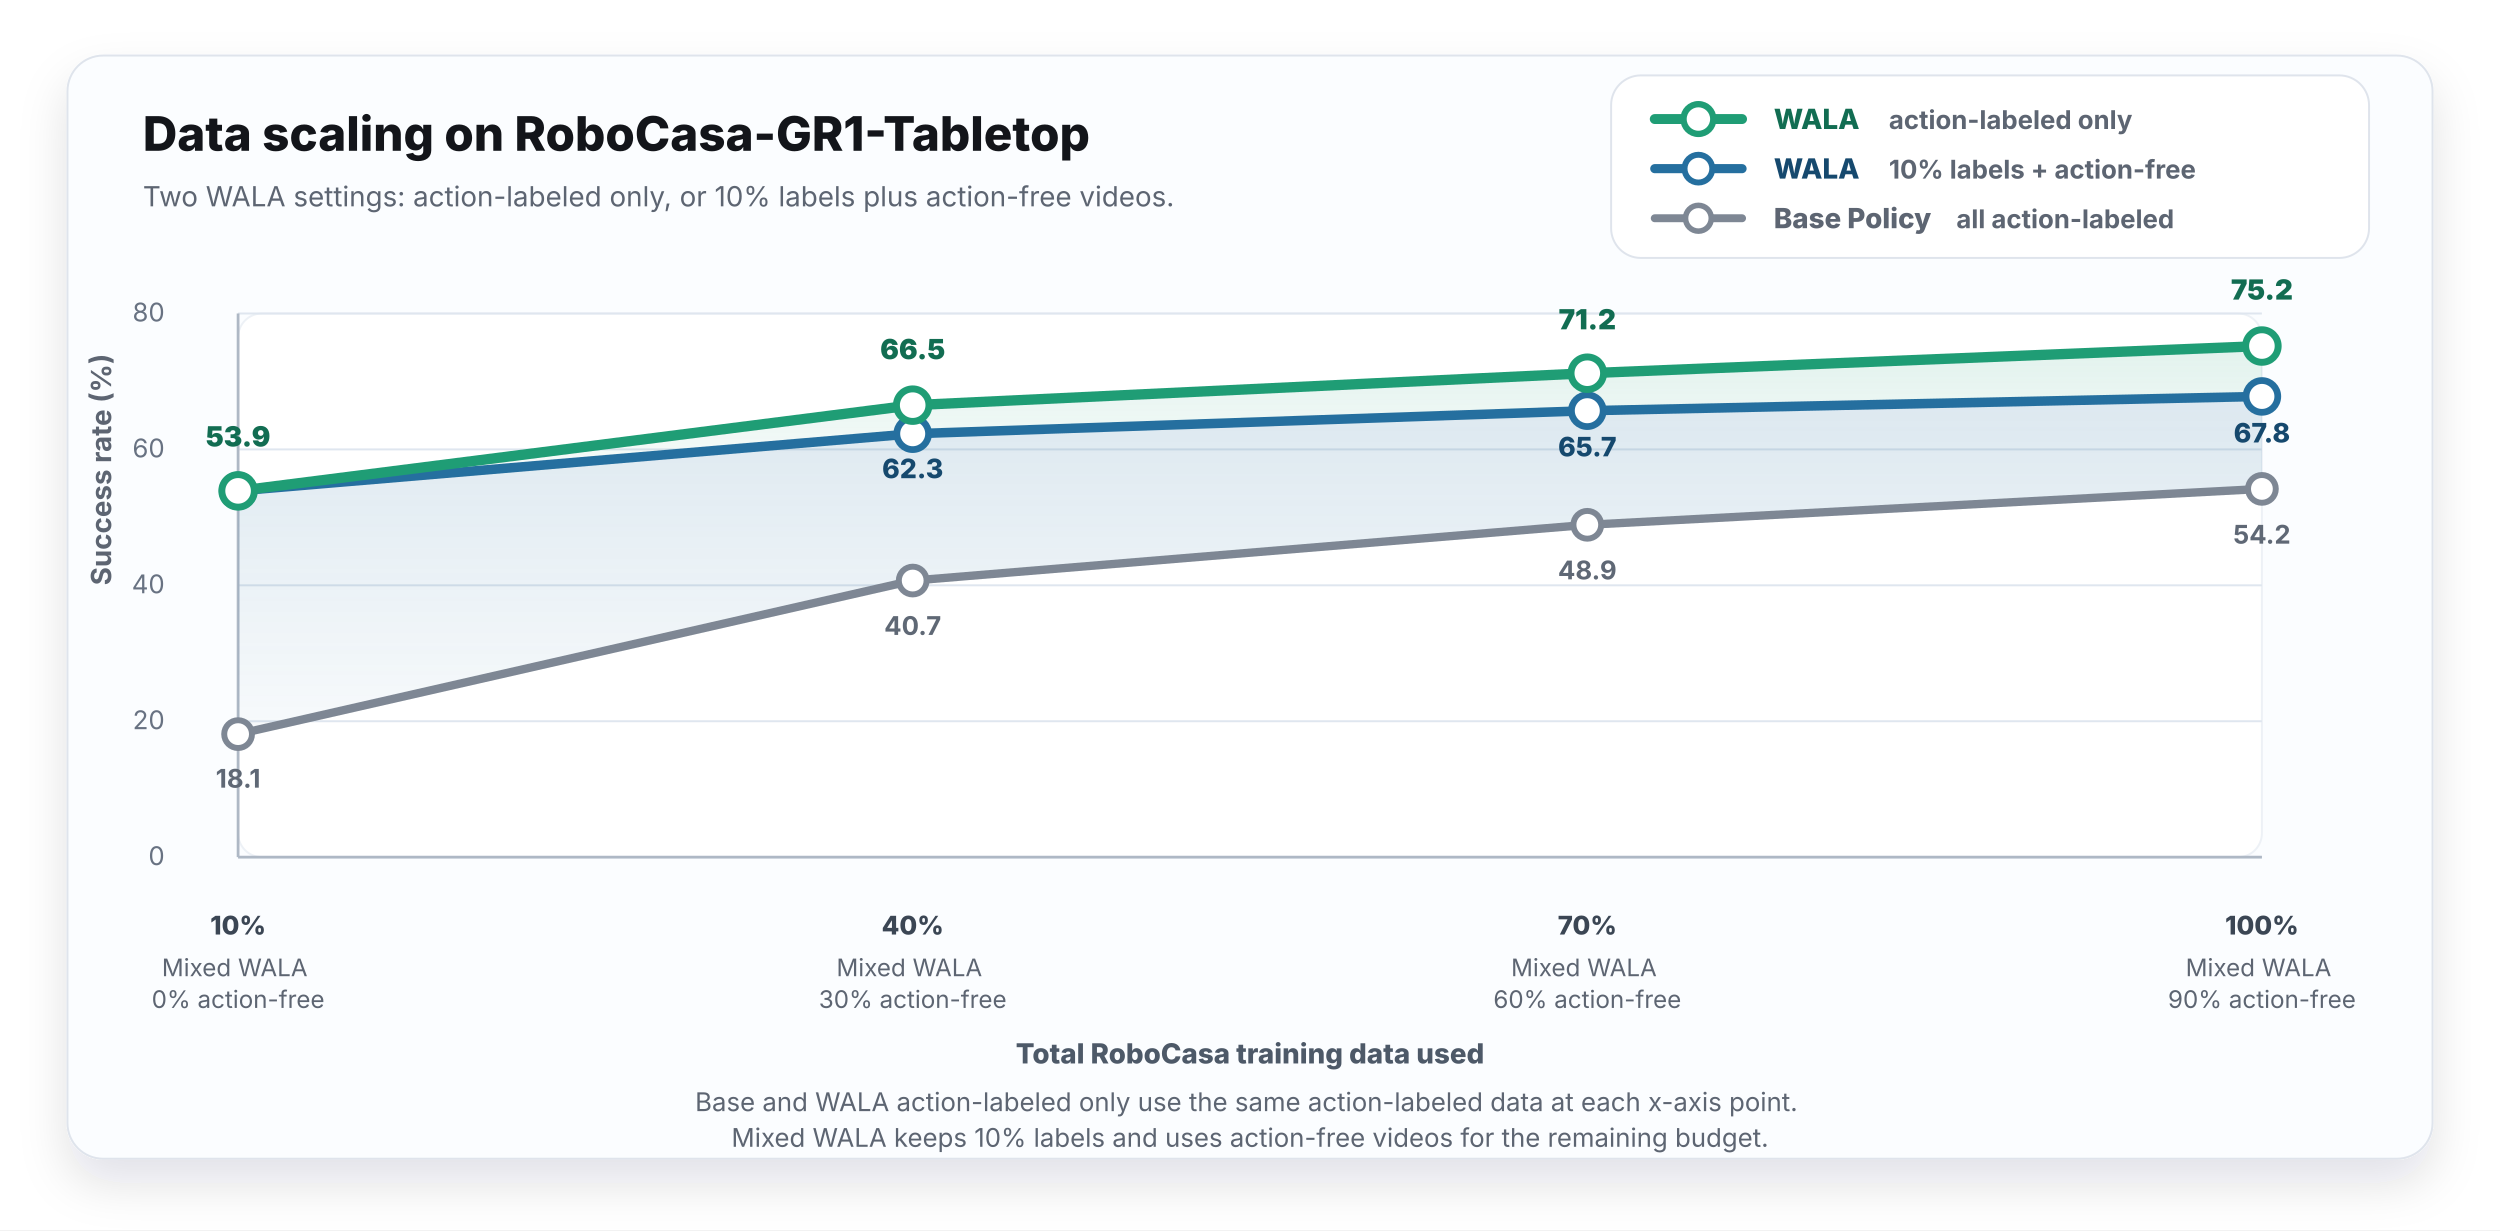
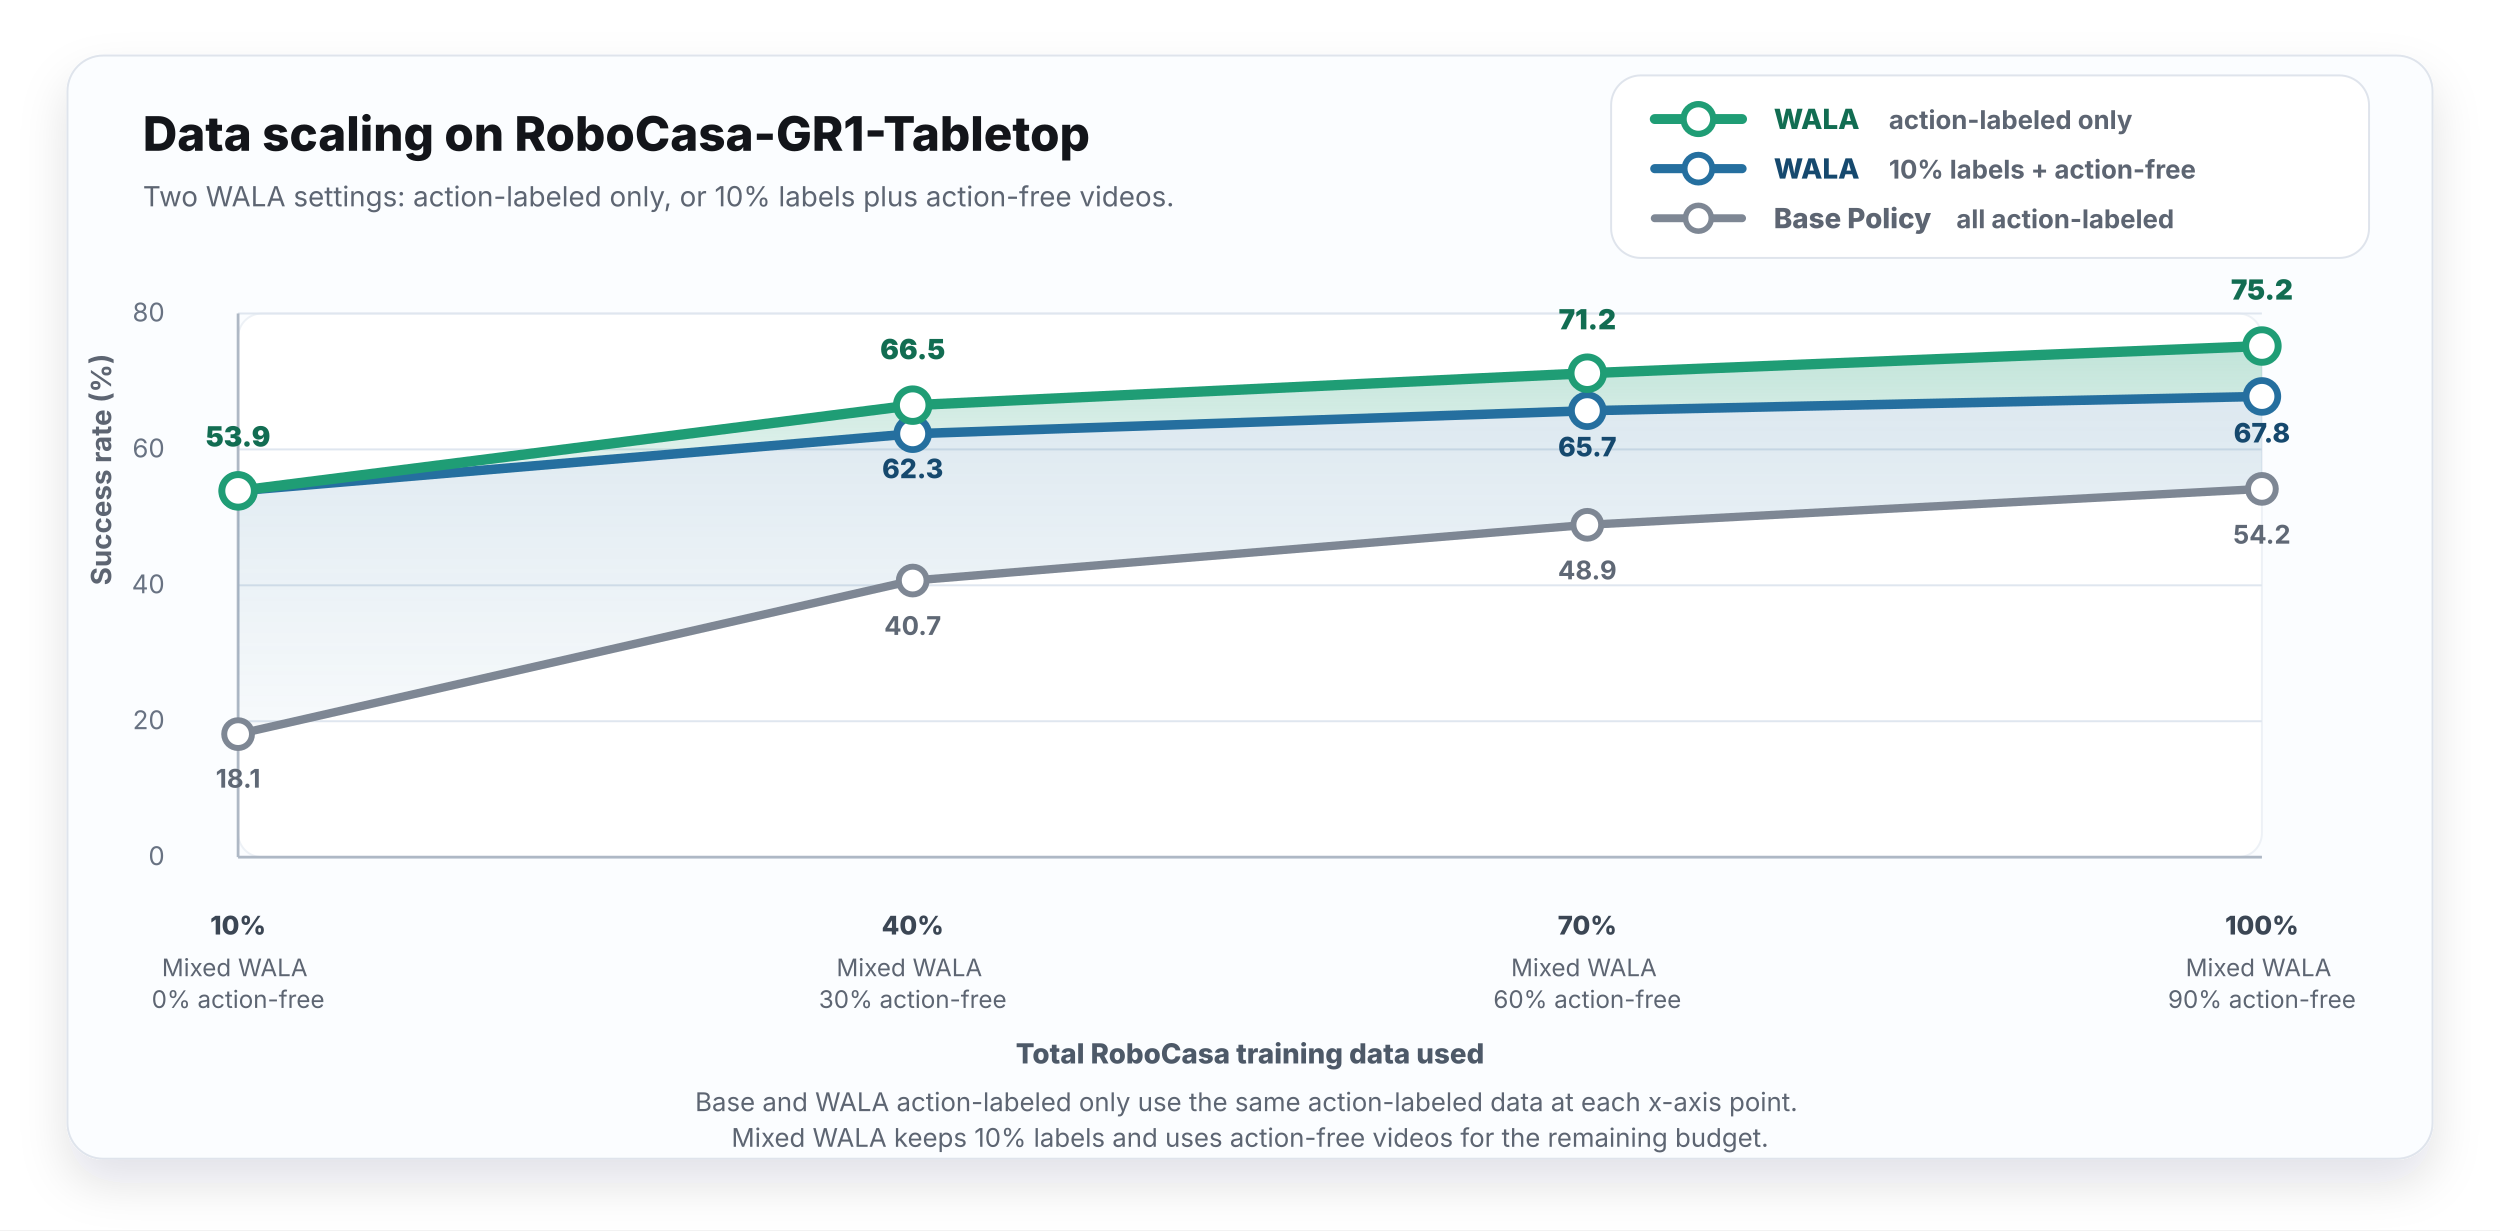
<svg xmlns="http://www.w3.org/2000/svg" viewBox="0 0 1260 620" role="img" aria-labelledby="title desc">
  <defs>
    <filter id="softShadow" x="-8%" y="-8%" width="116%" height="124%">
      <feDropShadow dx="0" dy="12" stdDeviation="12" flood-color="#132033" flood-opacity="0.12" />
    </filter>
    <linearGradient id="gainFill" x1="0" x2="0" y1="0" y2="1">
      <stop offset="0%" stop-color="#256f9f" stop-opacity="0.16" />
      <stop offset="100%" stop-color="#256f9f" stop-opacity="0.035" />
    </linearGradient>
    <linearGradient id="labeledGainFill" x1="0" x2="0" y1="0" y2="1">
-       <stop offset="0%" stop-color="#1f9d75" stop-opacity="0.13" />
-       <stop offset="100%" stop-color="#1f9d75" stop-opacity="0.028" />
+       <stop offset="0%" stop-color="#1f9d75" stop-opacity="0.28" />
+       <stop offset="100%" stop-color="#1f9d75" stop-opacity="0.10" />
    </linearGradient>
  </defs>
  <rect width="1260" height="620" fill="#ffffff" />
  <rect x="34" y="28" width="1192" height="556" rx="18" fill="#fbfdff" stroke="#dfe4ec" filter="url(#softShadow)" />
  <g font-family="Inter, Arial, sans-serif">
    <text x="72" y="76" fill="#13151a" font-size="24" font-weight="820">
      Data scaling on RoboCasa-GR1-Tabletop
    </text>
    <text x="72" y="104" fill="#5d6572" font-size="14">
      Two WALA settings: action-labeled only, or 10% labels plus action-free videos.
    </text>
    <g transform="translate(812 38)">
      <rect x="0" y="0" width="382" height="92" rx="15" fill="#ffffff" stroke="#dfe4ec" />
      <line x1="22" y1="22" x2="66" y2="22" stroke="#1f9d75" stroke-width="5" stroke-linecap="round" />
      <circle cx="44" cy="22" r="7.5" fill="#ffffff" stroke="#1f9d75" stroke-width="3.2" />
      <text x="82" y="27" fill="#126d52" font-size="14" font-weight="820">WALA</text>
      <text x="140" y="27" fill="#5d6572" font-size="13" font-weight="680">action-labeled only</text>
      <line x1="22" y1="47" x2="66" y2="47" stroke="#256f9f" stroke-width="4.6" stroke-linecap="round" />
      <circle cx="44" cy="47" r="7" fill="#ffffff" stroke="#256f9f" stroke-width="3" />
      <text x="82" y="52" fill="#16496e" font-size="14" font-weight="820">WALA</text>
      <text x="140" y="52" fill="#5d6572" font-size="13" font-weight="680">10% labels + action-free</text>
      <line x1="22" y1="72" x2="66" y2="72" stroke="#7e8794" stroke-width="4" stroke-linecap="round" />
      <circle cx="44" cy="72" r="6.5" fill="#ffffff" stroke="#7e8794" stroke-width="2.8" />
      <text x="82" y="77" fill="#5d6572" font-size="14" font-weight="760">Base Policy</text>
      <text x="174" y="77" fill="#5d6572" font-size="13" font-weight="680">all action-labeled</text>
    </g>
    <rect x="120" y="158" width="1020" height="274" rx="12" fill="#ffffff" stroke="#edf1f6" />
    <g stroke="#dfe6ef" stroke-width="1">
      <line x1="120" y1="158" x2="1140" y2="158" />
      <line x1="120" y1="226.5" x2="1140" y2="226.5" />
      <line x1="120" y1="295" x2="1140" y2="295" />
      <line x1="120" y1="363.5" x2="1140" y2="363.5" />
      <line x1="120" y1="432" x2="1140" y2="432" />
    </g>
    <g fill="#687282" font-size="13">
      <text x="83" y="162" text-anchor="end">80</text>
      <text x="83" y="230.5" text-anchor="end">60</text>
      <text x="83" y="299" text-anchor="end">40</text>
      <text x="83" y="367.5" text-anchor="end">20</text>
      <text x="83" y="436" text-anchor="end">0</text>
    </g>
    <text x="56" y="295" transform="rotate(-90 56 295)" fill="#5d6572" font-size="14" font-weight="720">Success rate (%)</text>
    <line x1="120" y1="432" x2="1140" y2="432" stroke="#aeb8c5" stroke-width="1.4" />
    <line x1="120" y1="158" x2="120" y2="432" stroke="#aeb8c5" stroke-width="1.4" />
    <path d="M 120 247.4 L 460 218.6 L 800 207 L 1140 199.8 L 1140 246.4 L 800 264.5 L 460 292.6 L 120 370 Z" fill="url(#gainFill)" />
    <path d="M 120 247.4 L 460 204.2 L 800 188.1 L 1140 174.4 L 1140 199.8 L 800 207 L 460 218.6 L 120 247.4 Z" fill="url(#labeledGainFill)" />
    <path d="M 120 370 L 460 292.6 L 800 264.5 L 1140 246.4" fill="none" stroke="#7e8794" stroke-width="4.2" stroke-linecap="round" stroke-linejoin="round" />
    <path d="M 120 247.4 L 460 218.6 L 800 207 L 1140 199.8" fill="none" stroke="#256f9f" stroke-width="4.8" stroke-linecap="round" stroke-linejoin="round" />
    <path d="M 120 247.4 L 460 204.2 L 800 188.1 L 1140 174.4" fill="none" stroke="#1f9d75" stroke-width="5.2" stroke-linecap="round" stroke-linejoin="round" />
    <g fill="#ffffff" stroke="#7e8794" stroke-width="3">
      <circle cx="120" cy="370" r="7" />
      <circle cx="460" cy="292.6" r="7" />
      <circle cx="800" cy="264.5" r="7" />
      <circle cx="1140" cy="246.4" r="7" />
    </g>
    <g fill="#ffffff" stroke="#256f9f" stroke-width="3.4">
      <circle cx="120" cy="247.4" r="8" />
      <circle cx="460" cy="218.6" r="8" />
      <circle cx="800" cy="207" r="8" />
      <circle cx="1140" cy="199.8" r="8" />
    </g>
    <g fill="#ffffff" stroke="#1f9d75" stroke-width="3.5">
      <circle cx="120" cy="247.4" r="8.2" />
      <circle cx="460" cy="204.2" r="8.2" />
      <circle cx="800" cy="188.1" r="8.2" />
      <circle cx="1140" cy="174.4" r="8.2" />
    </g>
    <g fill="#126d52" font-size="14" font-weight="860">
      <text x="120" y="225" text-anchor="middle">53.9</text>
      <text x="460" y="181" text-anchor="middle">66.5</text>
      <text x="800" y="166" text-anchor="middle">71.2</text>
      <text x="1140" y="151" text-anchor="middle">75.2</text>
    </g>
    <g fill="#16496e" font-size="13.5" font-weight="820">
      <text x="460" y="241" text-anchor="middle">62.3</text>
      <text x="800" y="230" text-anchor="middle">65.7</text>
      <text x="1140" y="223" text-anchor="middle">67.8</text>
    </g>
    <g fill="#5f6875" font-size="13" font-weight="720">
      <text x="120" y="397" text-anchor="middle">18.1</text>
      <text x="460" y="320" text-anchor="middle">40.7</text>
      <text x="800" y="292" text-anchor="middle">48.9</text>
      <text x="1140" y="274" text-anchor="middle">54.2</text>
    </g>
    <g fill="#3b4654" font-size="13" font-weight="760">
      <text x="120" y="471" text-anchor="middle">10%</text>
      <text x="460" y="471" text-anchor="middle">40%</text>
      <text x="800" y="471" text-anchor="middle">70%</text>
      <text x="1140" y="471" text-anchor="middle">100%</text>
    </g>
    <g fill="#5d6572" font-size="12.2">
      <text x="120" y="492" text-anchor="middle">
        <tspan x="120" dy="0">Mixed WALA</tspan>
        <tspan x="120" dy="16">0% action-free</tspan>
      </text>
      <text x="460" y="492" text-anchor="middle">
        <tspan x="460" dy="0">Mixed WALA</tspan>
        <tspan x="460" dy="16">30% action-free</tspan>
      </text>
      <text x="800" y="492" text-anchor="middle">
        <tspan x="800" dy="0">Mixed WALA</tspan>
        <tspan x="800" dy="16">60% action-free</tspan>
      </text>
      <text x="1140" y="492" text-anchor="middle">
        <tspan x="1140" dy="0">Mixed WALA</tspan>
        <tspan x="1140" dy="16">90% action-free</tspan>
      </text>
    </g>
    <text x="630" y="536" fill="#4d5968" font-size="14" font-weight="760" text-anchor="middle">
      Total RoboCasa training data used
    </text>
    <text x="630" y="560" fill="#5d6572" font-size="13" text-anchor="middle">
      <tspan x="630" dy="0">Base and WALA action-labeled only use the same action-labeled data at each x-axis point.</tspan>
      <tspan x="630" dy="18">Mixed WALA keeps 10% labels and uses action-free videos for the remaining budget.</tspan>
    </text>
  </g>
</svg>
